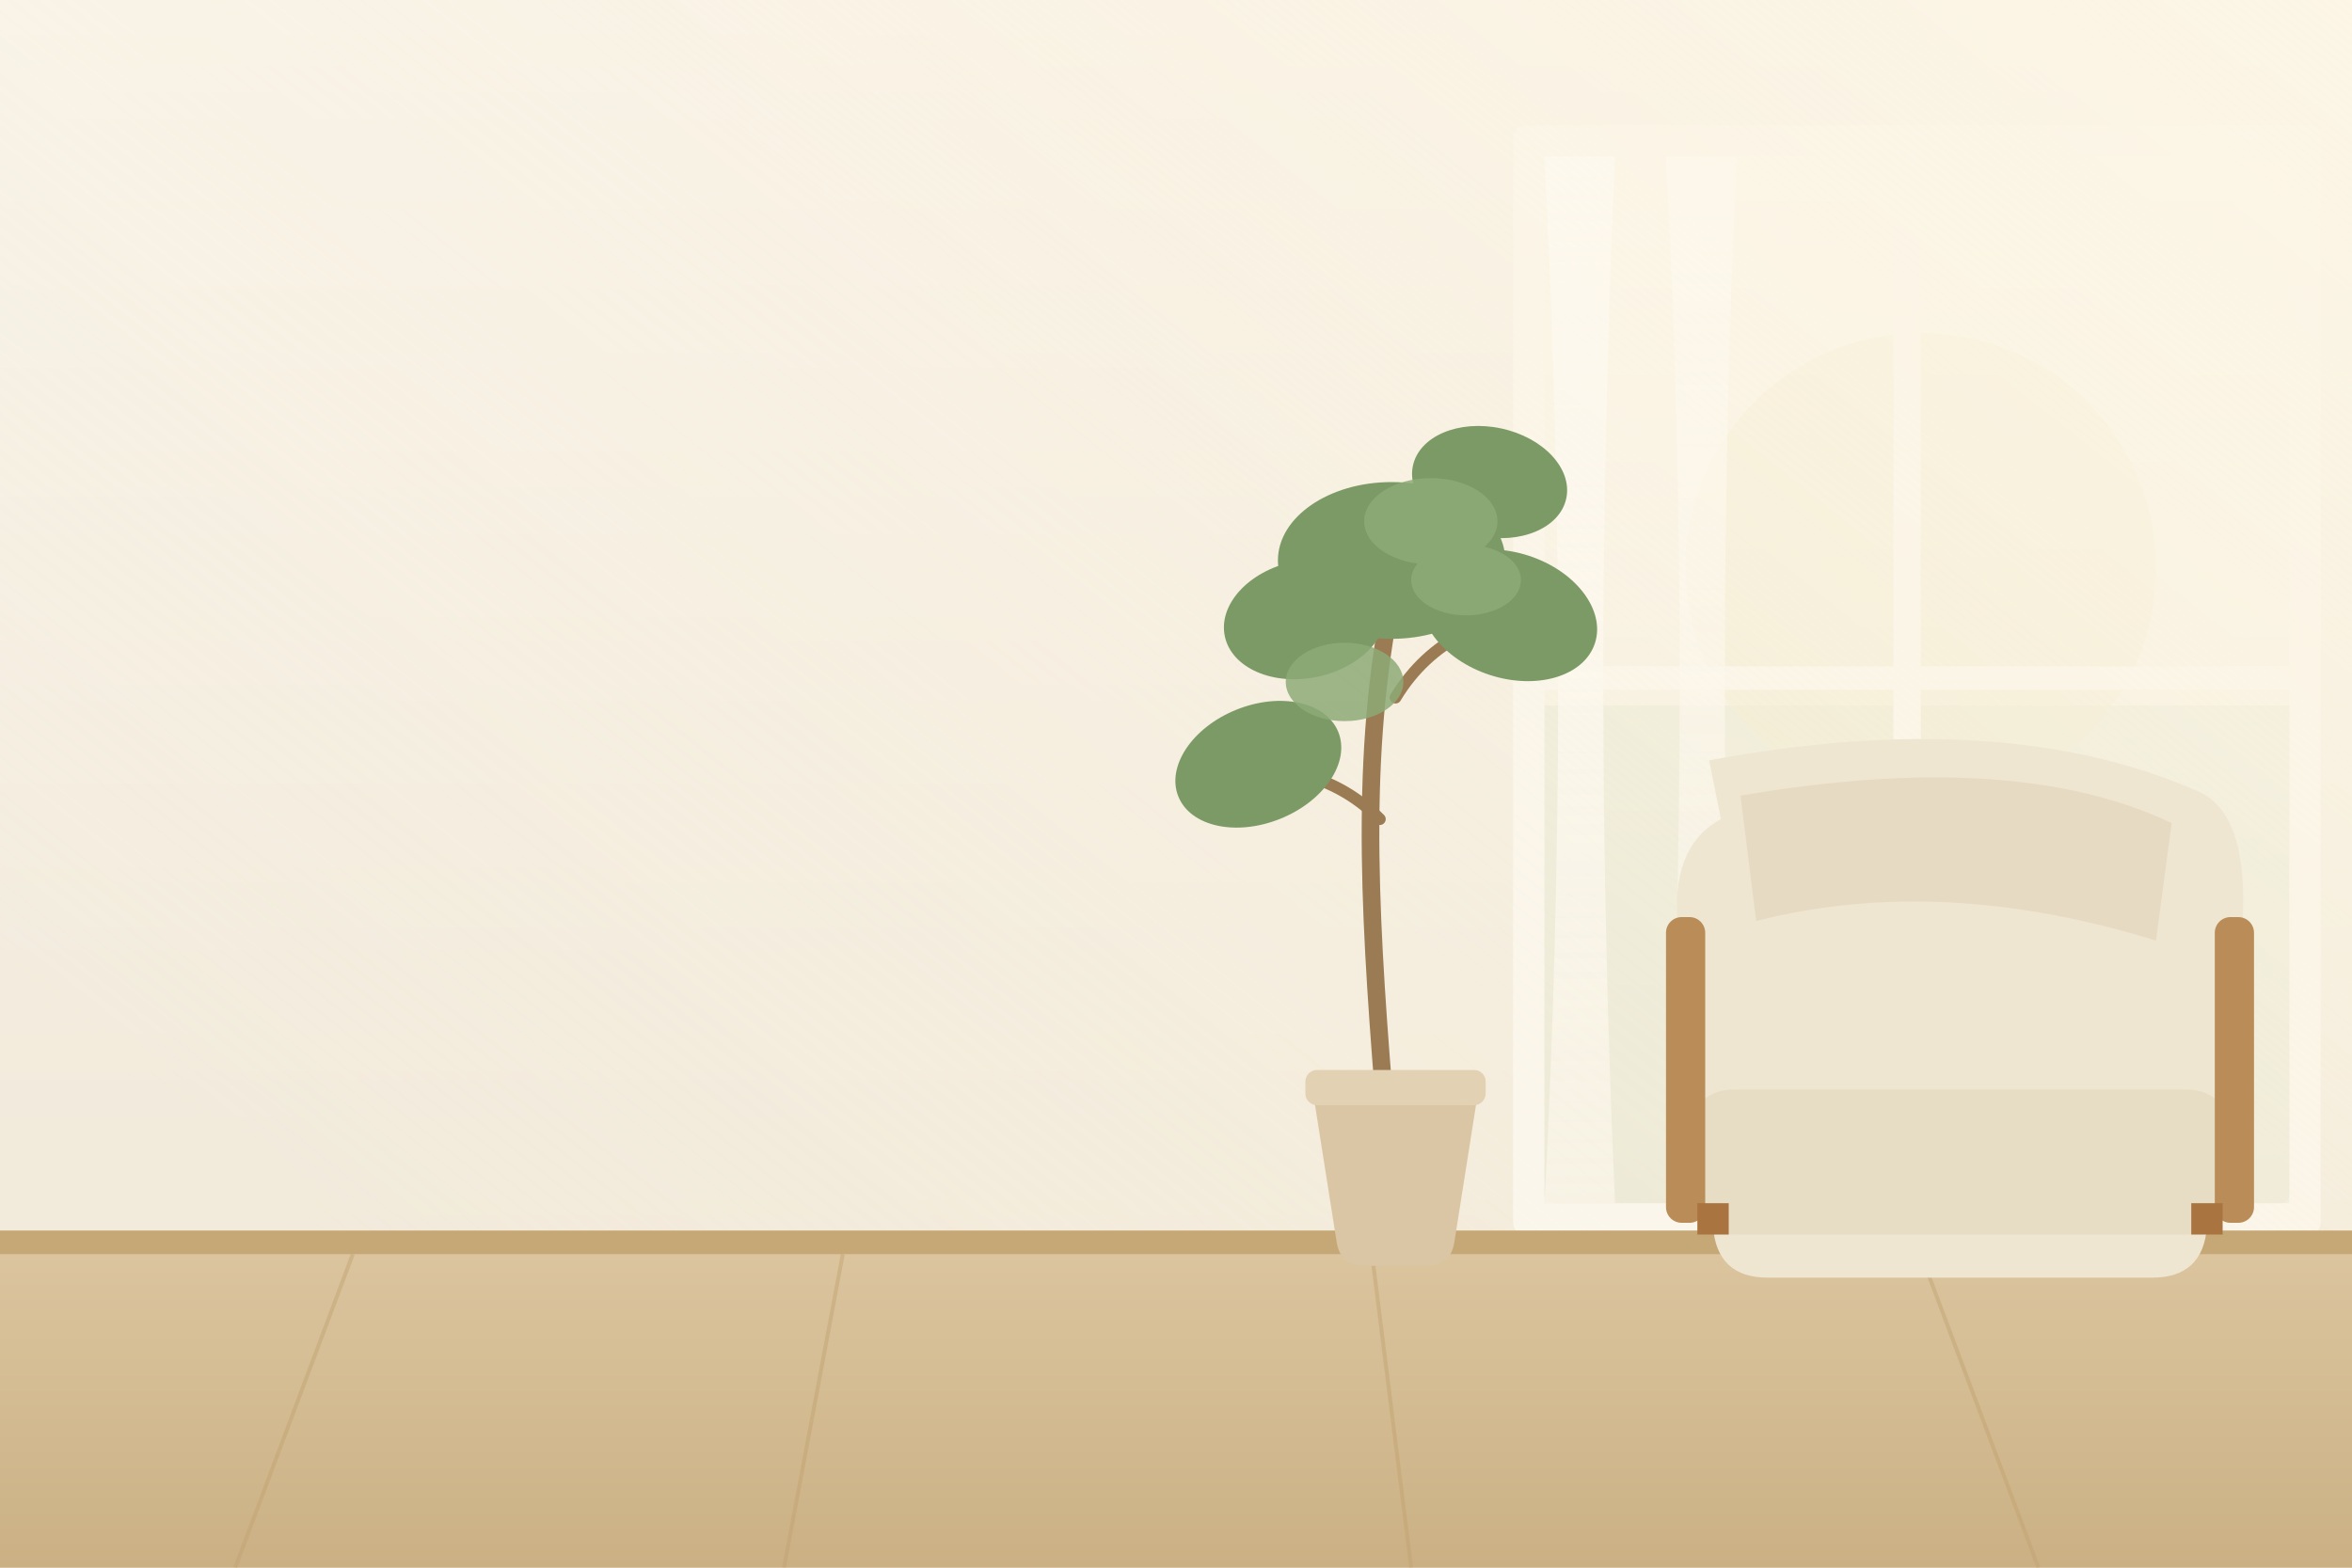
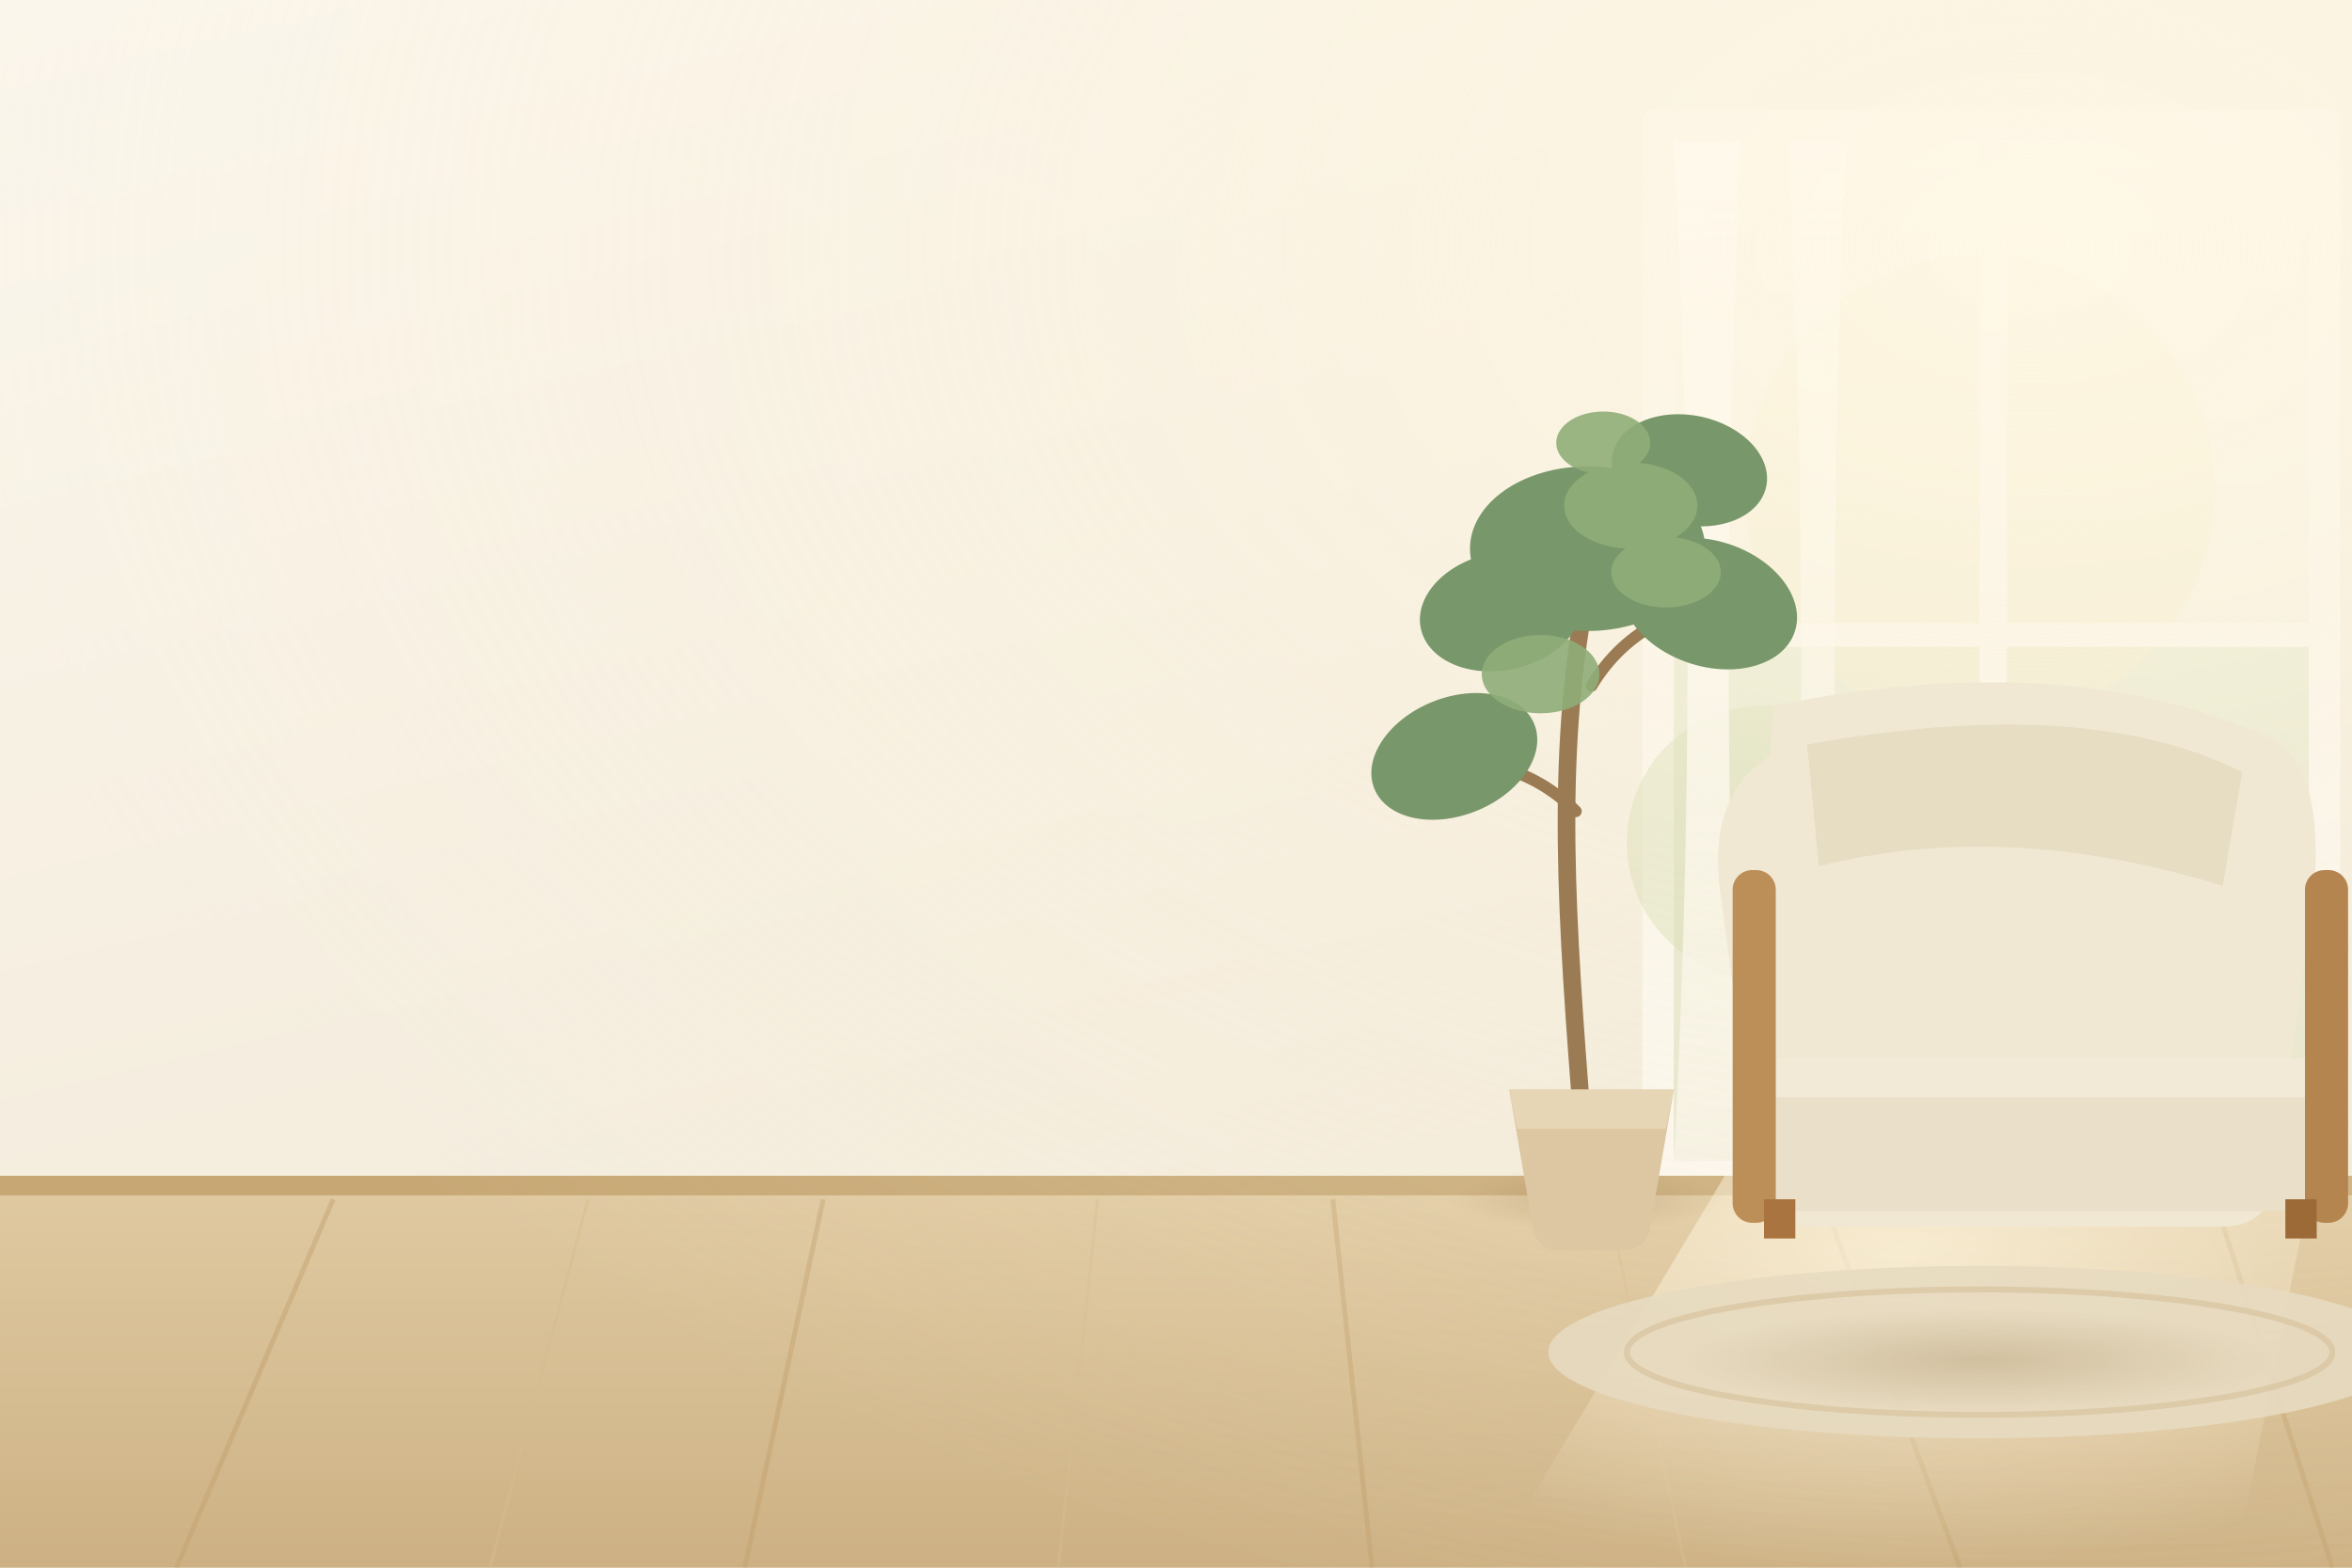
<svg xmlns="http://www.w3.org/2000/svg" viewBox="0 0 1200 800" width="1200" height="800" preserveAspectRatio="xMidYMid slice">
  <defs>
-     <linearGradient id="wall" x1="0" y1="0" x2="0" y2="1">
-       <stop offset="0" stop-color="#F8F3EA" />
-       <stop offset="1" stop-color="#F0E8D7" />
+     <linearGradient id="wall" x1="0" y1="0" x2="0.35" y2="1">
+       <stop offset="0" stop-color="#FBF6EC" />
+       <stop offset="1" stop-color="#F2EAD9" />
    </linearGradient>
-     <linearGradient id="sun" x1="1" y1="0" x2="0.1" y2="0.75">
-       <stop offset="0" stop-color="#FCF6E6" stop-opacity="0.95" />
-       <stop offset="0.5" stop-color="#FBF2DE" stop-opacity="0.32" />
-       <stop offset="1" stop-color="#FBF2DE" stop-opacity="0" />
-     </linearGradient>
+     <radialGradient id="sun" cx="0.86" cy="0.16" r="0.9">
+       <stop offset="0" stop-color="#FFF8E6" stop-opacity="0.9" />
+       <stop offset="0.45" stop-color="#FCF2DA" stop-opacity="0.28" />
+       <stop offset="1" stop-color="#FCF2DA" stop-opacity="0" />
+     </radialGradient>
    <linearGradient id="floor" x1="0" y1="0" x2="0" y2="1">
-       <stop offset="0" stop-color="#DCC6A0" />
-       <stop offset="1" stop-color="#CBB084" />
+       <stop offset="0" stop-color="#E0CAA2" />
+       <stop offset="1" stop-color="#CDB184" />
    </linearGradient>
    <linearGradient id="glass" x1="0" y1="0" x2="0" y2="1">
      <stop offset="0" stop-color="#FCF8EE" />
-       <stop offset="1" stop-color="#F2ECDD" />
+       <stop offset="0.55" stop-color="#F4EFE0" />
+       <stop offset="1" stop-color="#ECE4D2" />
    </linearGradient>
    <linearGradient id="curtain" x1="0" y1="0" x2="0" y2="1">
-       <stop offset="0" stop-color="#FFFFFF" stop-opacity="0.92" />
-       <stop offset="1" stop-color="#FBF6EC" stop-opacity="0.72" />
+       <stop offset="0" stop-color="#FFFFFF" stop-opacity="0.95" />
+       <stop offset="1" stop-color="#FBF6EC" stop-opacity="0.75" />
    </linearGradient>
+     <radialGradient id="lightpool" cx="0.5" cy="0.2" r="0.8">
+       <stop offset="0" stop-color="#FFF6DF" stop-opacity="0.75" />
+       <stop offset="1" stop-color="#FFF6DF" stop-opacity="0" />
+     </radialGradient>
+     <radialGradient id="shadow" cx="0.5" cy="0.5" r="0.5">
+       <stop offset="0" stop-color="#9A7B4E" stop-opacity="0.28" />
+       <stop offset="1" stop-color="#9A7B4E" stop-opacity="0" />
+     </radialGradient>
  </defs>
  <rect width="1200" height="800" fill="url(#wall)" />
  <g>
-     <rect x="772" y="64" width="412" height="566" rx="6" fill="#FBF7EF" />
-     <rect x="788" y="80" width="380" height="534" rx="4" fill="url(#glass)" />
-     <rect x="788" y="360" width="380" height="254" fill="#E2E6CF" opacity="0.55" />
-     <circle cx="980" cy="290" r="120" fill="#EFE9C9" opacity="0.5" />
+     <rect x="838" y="56" width="356" height="552" rx="6" fill="#FBF7EF" />
+     <rect x="854" y="72" width="324" height="520" rx="4" fill="url(#glass)" />
+     <rect x="854" y="330" width="324" height="262" fill="#DDE4C6" opacity="0.6" />
+     <circle cx="1010" cy="250" r="120" fill="#F3EDC9" opacity="0.6" />
+     <circle cx="900" cy="430" r="70" fill="#CBD8A8" opacity="0.45" />
    <g fill="#FBF7EF">
-       <rect x="966" y="80" width="14" height="534" />
-       <rect x="788" y="340" width="380" height="12" />
+       <rect x="1010" y="72" width="14" height="520" />
+       <rect x="854" y="318" width="324" height="12" />
    </g>
    <g fill="url(#curtain)">
-       <path d="M788 80 q14 268 0 534 l36 0 q-12 -268 0 -534 Z" />
-       <path d="M850 80 q14 268 0 534 l36 0 q-12 -268 0 -534 Z" opacity="0.8" />
+       <path d="M854 72 q14 260 0 520 l34 0 q-12 -260 0 -520 Z" />
+       <path d="M912 72 q14 260 0 520 l30 0 q-12 -260 0 -520 Z" opacity="0.78" />
    </g>
  </g>
+   <rect x="0" y="600" width="1200" height="200" fill="url(#floor)" />
+   <rect x="0" y="600" width="1200" height="10" fill="#C7A875" />
+   <g stroke="#C2A06C" stroke-width="2.5" opacity="0.45">
+     <line x1="170" y1="612" x2="90" y2="800" />
+     <line x1="420" y1="612" x2="380" y2="800" />
+     <line x1="680" y1="612" x2="700" y2="800" />
+     <line x1="930" y1="612" x2="1000" y2="800" />
+     <line x1="1130" y1="612" x2="1190" y2="800" />
+   </g>
+   <g stroke="#D6BB8E" stroke-width="1.5" opacity="0.5">
+     <line x1="300" y1="612" x2="250" y2="800" />
+     <line x1="560" y1="612" x2="540" y2="800" />
+     <line x1="820" y1="612" x2="860" y2="800" />
+   </g>
+   <polygon points="880,600 1180,600 1140,800 760,800" fill="url(#lightpool)" />
  <rect width="1200" height="800" fill="url(#sun)" />
-   <rect x="0" y="628" width="1200" height="172" fill="url(#floor)" />
-   <rect x="0" y="628" width="1200" height="12" fill="#C6A877" />
-   <g stroke="#C2A472" stroke-width="2" opacity="0.5">
-     <line x1="180" y1="640" x2="120" y2="800" />
-     <line x1="430" y1="640" x2="400" y2="800" />
-     <line x1="700" y1="640" x2="720" y2="800" />
-     <line x1="980" y1="640" x2="1040" y2="800" />
+   <ellipse cx="1010" cy="690" rx="220" ry="44" fill="#E7DAC0" opacity="0.9" />
+   <ellipse cx="1010" cy="690" rx="180" ry="32" fill="none" stroke="#D8C39E" stroke-width="3" opacity="0.7" />
+   <g transform="translate(58 0)">
+     <ellipse cx="752" cy="612" rx="70" ry="16" fill="url(#shadow)" />
+     <path d="M748 556 C740 452 736 372 754 290" stroke="#9A7B53" stroke-width="9" fill="none" stroke-linecap="round" />
+     <path d="M754 350 C772 320 802 308 824 310" stroke="#9A7B53" stroke-width="6" fill="none" stroke-linecap="round" />
+     <path d="M746 414 C724 392 696 386 678 392" stroke="#9A7B53" stroke-width="6" fill="none" stroke-linecap="round" />
+     <g fill="#78976A">
+       <ellipse cx="752" cy="280" rx="60" ry="42" />
+       <ellipse cx="814" cy="308" rx="46" ry="32" transform="rotate(18 814 308)" />
+       <ellipse cx="684" cy="386" rx="44" ry="30" transform="rotate(-22 684 386)" />
+       <ellipse cx="804" cy="240" rx="40" ry="28" transform="rotate(12 804 240)" />
+       <ellipse cx="708" cy="312" rx="42" ry="30" transform="rotate(-12 708 312)" />
+     </g>
+     <g fill="#8FAD78" opacity="0.9">
+       <ellipse cx="774" cy="258" rx="34" ry="22" />
+       <ellipse cx="728" cy="344" rx="30" ry="20" />
+       <ellipse cx="792" cy="292" rx="28" ry="18" />
+       <ellipse cx="760" cy="226" rx="24" ry="16" />
+     </g>
+     <path d="M712 556 L796 556 L784 626 Q782 638 770 638 L738 638 Q726 638 724 626 Z" fill="#DCC7A2" />
+     <path d="M712 556 L796 556 L792 576 L716 576 Z" fill="#E7D6B6" />
  </g>
  <g>
-     <path d="M872 388 q150 -28 250 16 q26 12 22 70 l-18 152 q-2 26 -28 26 l-196 0 q-26 0 -28 -26 l-18 -152 q-4 -42 22 -56 Z" fill="#EFE6D2" />
-     <path d="M888 406 q140 -24 220 14 l-8 60 q-110 -34 -204 -10 Z" fill="#E4D8BE" opacity="0.8" />
-     <rect x="860" y="556" width="280" height="74" rx="24" fill="#E7DCC4" />
-     <rect x="850" y="468" width="20" height="156" rx="8" fill="#B98C58" />
-     <rect x="1130" y="468" width="20" height="156" rx="8" fill="#B98C58" />
-     <rect x="866" y="614" width="16" height="16" fill="#A9743F" />
-     <rect x="1118" y="614" width="16" height="16" fill="#A9743F" />
-   </g>
-   <g>
-     <path d="M706 558 C698 458 694 378 712 296" stroke="#9A7B53" stroke-width="9" fill="none" stroke-linecap="round" />
-     <path d="M712 356 C730 326 760 314 782 316" stroke="#9A7B53" stroke-width="6" fill="none" stroke-linecap="round" />
-     <path d="M704 418 C682 396 654 390 636 396" stroke="#9A7B53" stroke-width="6" fill="none" stroke-linecap="round" />
-     <g fill="#7C9A66">
-       <ellipse cx="710" cy="286" rx="58" ry="40" />
-       <ellipse cx="770" cy="314" rx="46" ry="32" transform="rotate(18 770 314)" />
-       <ellipse cx="642" cy="390" rx="44" ry="30" transform="rotate(-22 642 390)" />
-       <ellipse cx="760" cy="246" rx="40" ry="28" transform="rotate(12 760 246)" />
-       <ellipse cx="666" cy="316" rx="42" ry="30" transform="rotate(-12 666 316)" />
-     </g>
-     <g fill="#8DAA77" opacity="0.85">
-       <ellipse cx="730" cy="266" rx="34" ry="22" />
-       <ellipse cx="686" cy="348" rx="30" ry="20" />
-       <ellipse cx="748" cy="296" rx="28" ry="18" />
-     </g>
-     <path d="M670 558 L754 558 L742 634 Q740 646 728 646 L696 646 Q684 646 682 634 Z" fill="#DAC6A4" />
-     <rect x="666" y="546" width="92" height="18" rx="6" fill="#E2D1B2" />
+     <ellipse cx="1010" cy="694" rx="150" ry="26" fill="url(#shadow)" />
+     <path d="M905 360 q150 -30 252 16 q28 12 24 74 l-20 150 q-2 26 -28 26 l-208 0 q-26 0 -28 -26 l-20 -150 q-4 -46 26 -64 Z" fill="#F1E8D4" />
+     <path d="M922 380 q142 -26 222 14 l-10 58 q-110 -34 -206 -10 Z" fill="#E5DABF" opacity="0.85" />
+     <rect x="892" y="540" width="296" height="78" rx="26" fill="#EADFC8" />
+     <rect x="892" y="540" width="296" height="20" rx="10" fill="#F2E9D6" />
+     <rect x="884" y="444" width="22" height="180" rx="10" fill="#BC8E58" />
+     <rect x="1176" y="444" width="22" height="180" rx="10" fill="#B5854F" />
+     <rect x="900" y="612" width="16" height="20" fill="#A9743F" />
+     <rect x="1166" y="612" width="16" height="20" fill="#9C6A37" />
  </g>
</svg>
